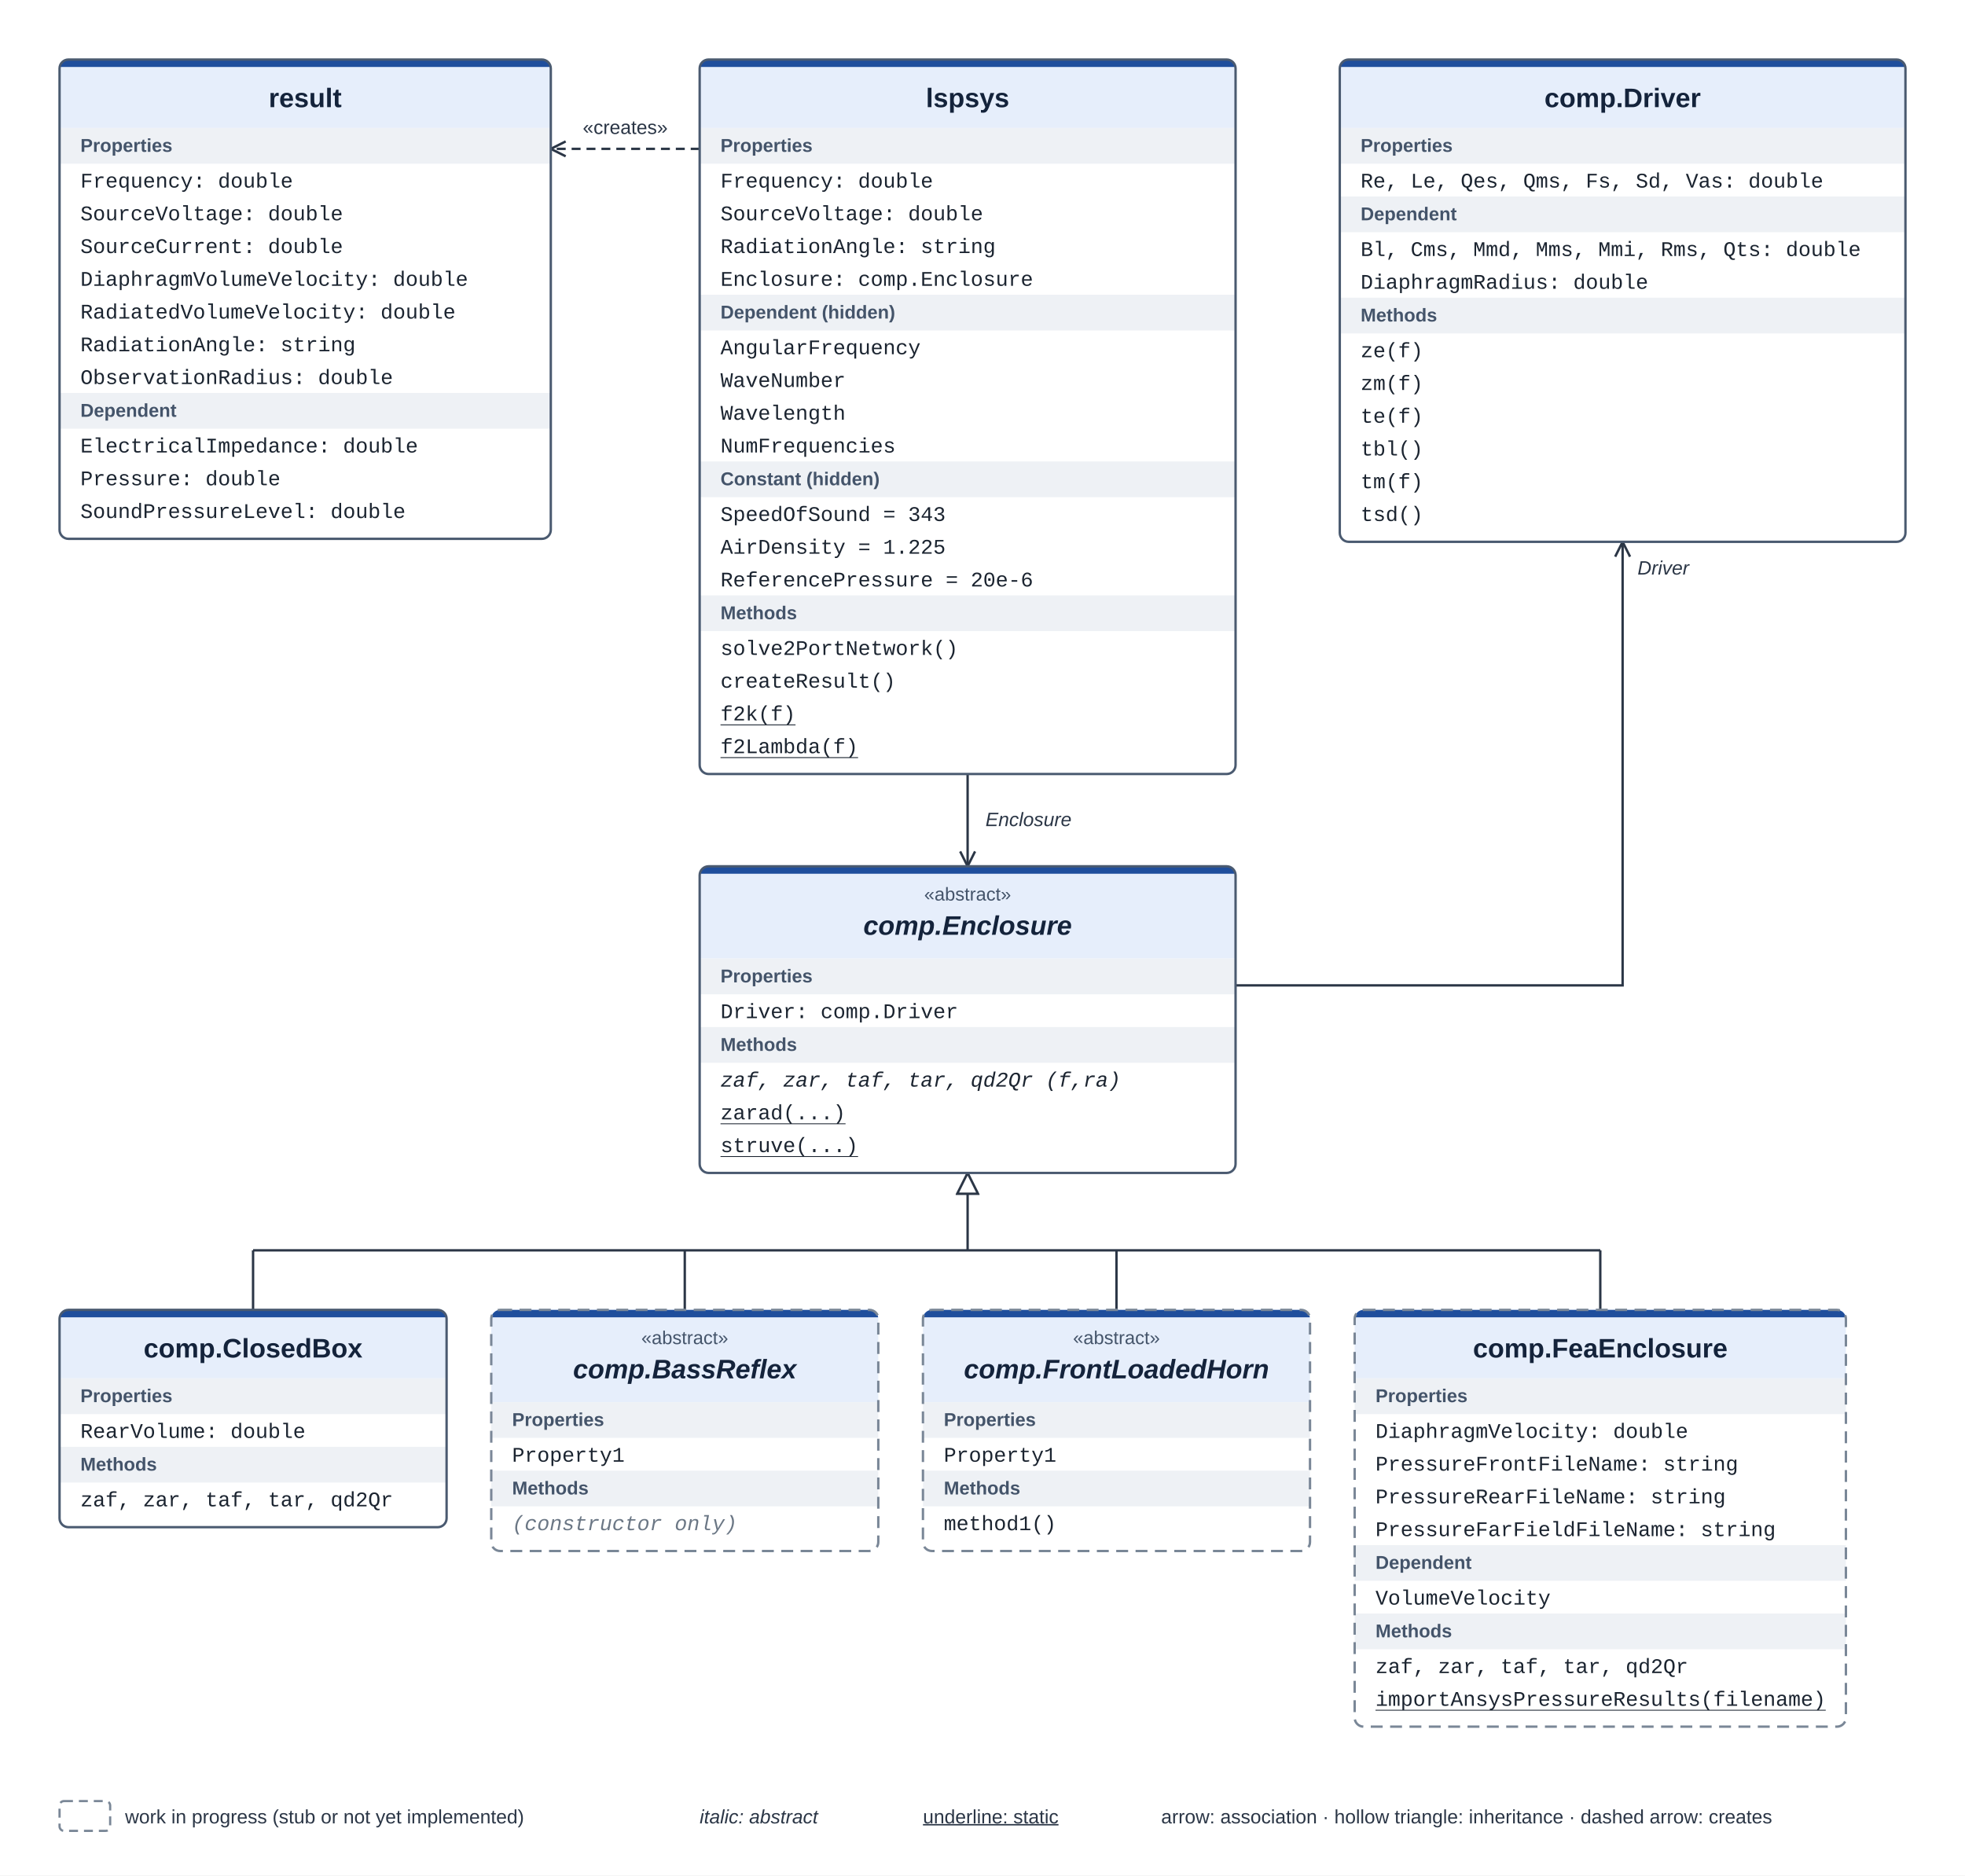
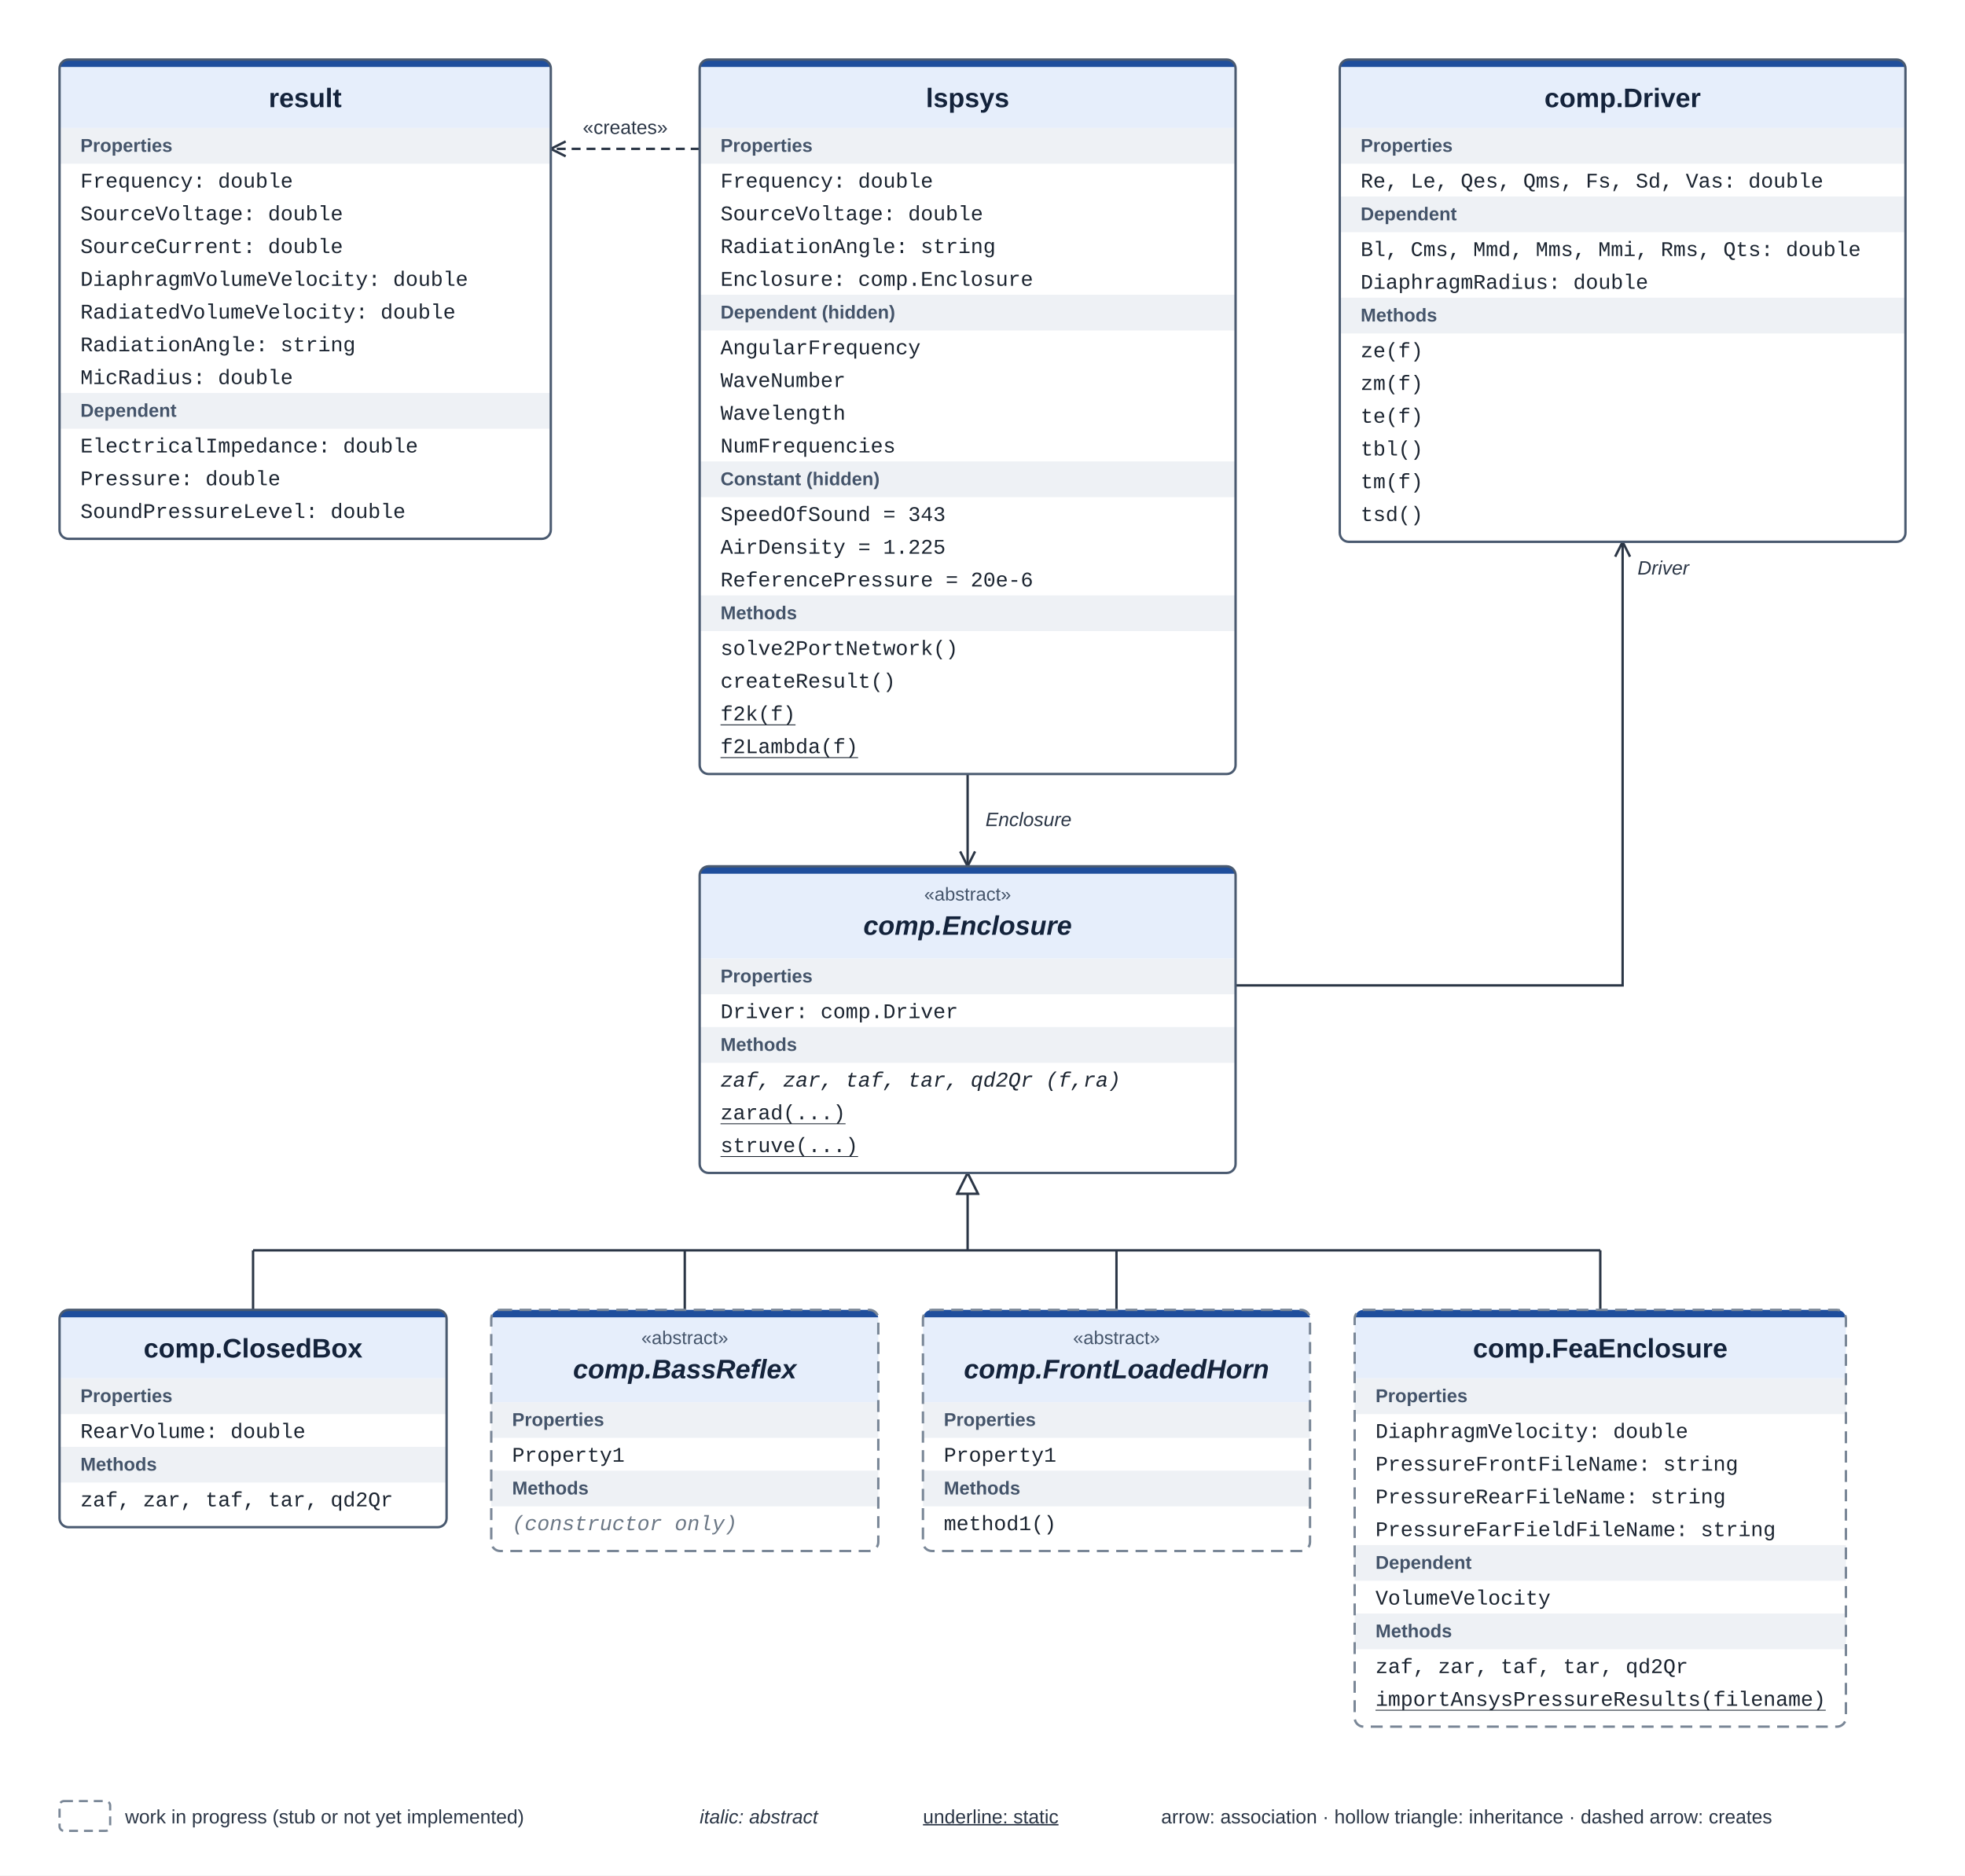
<svg xmlns="http://www.w3.org/2000/svg" width="1320" height="1260" viewBox="0 0 1320 1260" role="img">
  <defs>
    <marker id="assoc" viewBox="0 0 12 12" refX="11" refY="6" markerWidth="12" markerHeight="12" orient="auto" markerUnits="userSpaceOnUse">
      <path d="M1,1 L11,6 L1,11" fill="none" stroke="#2b3646" stroke-width="1.6" />
    </marker>
    <marker id="inherit" viewBox="0 0 16 16" refX="15" refY="8" markerWidth="16" markerHeight="16" orient="auto" markerUnits="userSpaceOnUse">
      <path d="M1,1 L15,8 L1,15 z" fill="#ffffff" stroke="#2b3646" stroke-width="1.6" />
    </marker>
  </defs>
  <rect width="100%" height="100%" fill="#ffffff" />
  <path d="M650,520 L650,582" fill="none" stroke="#2b3646" stroke-width="1.6" marker-end="url(#assoc)" />
  <text x="662" y="555" font-family="'Segoe UI', Arial, Helvetica, sans-serif" font-size="13" font-style="italic" fill="#2b3646">Enclosure</text>
  <path d="M830,662 L1090,662 L1090,364" fill="none" stroke="#2b3646" stroke-width="1.6" marker-end="url(#assoc)" />
  <text x="1100" y="386" font-family="'Segoe UI', Arial, Helvetica, sans-serif" font-size="13" font-style="italic" fill="#2b3646">Driver</text>
  <path d="M470,100 L370,100" fill="none" stroke="#2b3646" stroke-width="1.6" stroke-dasharray="6 4" marker-end="url(#assoc)" />
  <text x="420" y="90" text-anchor="middle" font-family="'Segoe UI', Arial, Helvetica, sans-serif" font-size="13" fill="#2b3646">«creates»</text>
  <path d="M650,840 L650,788" fill="none" stroke="#2b3646" stroke-width="1.6" marker-end="url(#inherit)" />
  <path d="M170,840 L1075,840" fill="none" stroke="#2b3646" stroke-width="1.6" />
  <path d="M170,840 L170,880" fill="none" stroke="#2b3646" stroke-width="1.6" />
  <path d="M460,840 L460,880" fill="none" stroke="#2b3646" stroke-width="1.6" />
  <path d="M750,840 L750,880" fill="none" stroke="#2b3646" stroke-width="1.6" />
  <path d="M1075,840 L1075,880" fill="none" stroke="#2b3646" stroke-width="1.6" />
  <clipPath id="clip1">
    <rect x="470" y="40" width="360" height="480" rx="6" />
  </clipPath>
  <rect x="470" y="40" width="360" height="480" rx="6" fill="#ffffff" />
  <g clip-path="url(#clip1)">
    <rect x="470" y="40" width="360" height="46" fill="#e6eefb" />
    <rect x="470" y="40" width="360" height="5" fill="#1f4e9c" />
    <rect x="470" y="86" width="360" height="24" fill="#eef1f5" />
    <text x="484" y="102" font-family="'Segoe UI', Arial, Helvetica, sans-serif" font-size="12.5" font-weight="bold" fill="#44546a">Properties</text>
    <text x="484" y="126" font-family="Consolas, 'Courier New', monospace" font-size="14" fill="#1b2430">Frequency: double</text>
    <text x="484" y="148" font-family="Consolas, 'Courier New', monospace" font-size="14" fill="#1b2430">SourceVoltage: double</text>
    <text x="484" y="170" font-family="Consolas, 'Courier New', monospace" font-size="14" fill="#1b2430">RadiationAngle: string</text>
    <text x="484" y="192" font-family="Consolas, 'Courier New', monospace" font-size="14" fill="#1b2430">Enclosure: comp.Enclosure</text>
    <rect x="470" y="198" width="360" height="24" fill="#eef1f5" />
    <text x="484" y="214" font-family="'Segoe UI', Arial, Helvetica, sans-serif" font-size="12.5" font-weight="bold" fill="#44546a">Dependent (hidden)</text>
    <text x="484" y="238" font-family="Consolas, 'Courier New', monospace" font-size="14" fill="#1b2430">AngularFrequency</text>
    <text x="484" y="260" font-family="Consolas, 'Courier New', monospace" font-size="14" fill="#1b2430">WaveNumber</text>
    <text x="484" y="282" font-family="Consolas, 'Courier New', monospace" font-size="14" fill="#1b2430">Wavelength</text>
    <text x="484" y="304" font-family="Consolas, 'Courier New', monospace" font-size="14" fill="#1b2430">NumFrequencies</text>
    <rect x="470" y="310" width="360" height="24" fill="#eef1f5" />
    <text x="484" y="326" font-family="'Segoe UI', Arial, Helvetica, sans-serif" font-size="12.5" font-weight="bold" fill="#44546a">Constant (hidden)</text>
    <text x="484" y="350" font-family="Consolas, 'Courier New', monospace" font-size="14" fill="#1b2430">SpeedOfSound = 343</text>
    <text x="484" y="372" font-family="Consolas, 'Courier New', monospace" font-size="14" fill="#1b2430">AirDensity = 1.225</text>
    <text x="484" y="394" font-family="Consolas, 'Courier New', monospace" font-size="14" fill="#1b2430">ReferencePressure = 20e-6</text>
    <rect x="470" y="400" width="360" height="24" fill="#eef1f5" />
    <text x="484" y="416" font-family="'Segoe UI', Arial, Helvetica, sans-serif" font-size="12.5" font-weight="bold" fill="#44546a">Methods</text>
    <text x="484" y="440" font-family="Consolas, 'Courier New', monospace" font-size="14" fill="#1b2430">solve2PortNetwork()</text>
    <text x="484" y="462" font-family="Consolas, 'Courier New', monospace" font-size="14" fill="#1b2430">createResult()</text>
    <text x="484" y="484" font-family="Consolas, 'Courier New', monospace" font-size="14" fill="#1b2430" text-decoration="underline">f2k(f)</text>
    <text x="484" y="506" font-family="Consolas, 'Courier New', monospace" font-size="14" fill="#1b2430" text-decoration="underline">f2Lambda(f)</text>
  </g>
  <text x="650" y="72" text-anchor="middle" font-family="'Segoe UI', Arial, Helvetica, sans-serif" font-size="18" font-weight="bold" fill="#14233b">lspsys</text>
  <rect x="470" y="40" width="360" height="480" rx="6" fill="none" stroke="#4a5a70" stroke-width="1.6" />
  <clipPath id="clip2">
    <rect x="40" y="40" width="330" height="322" rx="6" />
  </clipPath>
  <rect x="40" y="40" width="330" height="322" rx="6" fill="#ffffff" />
  <g clip-path="url(#clip2)">
    <rect x="40" y="40" width="330" height="46" fill="#e6eefb" />
    <rect x="40" y="40" width="330" height="5" fill="#1f4e9c" />
    <rect x="40" y="86" width="330" height="24" fill="#eef1f5" />
    <text x="54" y="102" font-family="'Segoe UI', Arial, Helvetica, sans-serif" font-size="12.5" font-weight="bold" fill="#44546a">Properties</text>
    <text x="54" y="126" font-family="Consolas, 'Courier New', monospace" font-size="14" fill="#1b2430">Frequency: double</text>
    <text x="54" y="148" font-family="Consolas, 'Courier New', monospace" font-size="14" fill="#1b2430">SourceVoltage: double</text>
    <text x="54" y="170" font-family="Consolas, 'Courier New', monospace" font-size="14" fill="#1b2430">SourceCurrent: double</text>
    <text x="54" y="192" font-family="Consolas, 'Courier New', monospace" font-size="14" fill="#1b2430">DiaphragmVolumeVelocity: double</text>
    <text x="54" y="214" font-family="Consolas, 'Courier New', monospace" font-size="14" fill="#1b2430">RadiatedVolumeVelocity: double</text>
    <text x="54" y="236" font-family="Consolas, 'Courier New', monospace" font-size="14" fill="#1b2430">RadiationAngle: string</text>
-     <text x="54" y="258" font-family="Consolas, 'Courier New', monospace" font-size="14" fill="#1b2430">ObservationRadius: double</text>
+     <text x="54" y="258" font-family="Consolas, 'Courier New', monospace" font-size="14" fill="#1b2430">MicRadius: double</text>
    <rect x="40" y="264" width="330" height="24" fill="#eef1f5" />
    <text x="54" y="280" font-family="'Segoe UI', Arial, Helvetica, sans-serif" font-size="12.5" font-weight="bold" fill="#44546a">Dependent</text>
    <text x="54" y="304" font-family="Consolas, 'Courier New', monospace" font-size="14" fill="#1b2430">ElectricalImpedance: double</text>
    <text x="54" y="326" font-family="Consolas, 'Courier New', monospace" font-size="14" fill="#1b2430">Pressure: double</text>
    <text x="54" y="348" font-family="Consolas, 'Courier New', monospace" font-size="14" fill="#1b2430">SoundPressureLevel: double</text>
  </g>
  <text x="205" y="72" text-anchor="middle" font-family="'Segoe UI', Arial, Helvetica, sans-serif" font-size="18" font-weight="bold" fill="#14233b">result</text>
  <rect x="40" y="40" width="330" height="322" rx="6" fill="none" stroke="#4a5a70" stroke-width="1.6" />
  <clipPath id="clip3">
    <rect x="900" y="40" width="380" height="324" rx="6" />
  </clipPath>
  <rect x="900" y="40" width="380" height="324" rx="6" fill="#ffffff" />
  <g clip-path="url(#clip3)">
    <rect x="900" y="40" width="380" height="46" fill="#e6eefb" />
    <rect x="900" y="40" width="380" height="5" fill="#1f4e9c" />
    <rect x="900" y="86" width="380" height="24" fill="#eef1f5" />
    <text x="914" y="102" font-family="'Segoe UI', Arial, Helvetica, sans-serif" font-size="12.5" font-weight="bold" fill="#44546a">Properties</text>
    <text x="914" y="126" font-family="Consolas, 'Courier New', monospace" font-size="14" fill="#1b2430">Re, Le, Qes, Qms, Fs, Sd, Vas: double</text>
    <rect x="900" y="132" width="380" height="24" fill="#eef1f5" />
    <text x="914" y="148" font-family="'Segoe UI', Arial, Helvetica, sans-serif" font-size="12.5" font-weight="bold" fill="#44546a">Dependent</text>
    <text x="914" y="172" font-family="Consolas, 'Courier New', monospace" font-size="14" fill="#1b2430">Bl, Cms, Mmd, Mms, Mmi, Rms, Qts: double</text>
    <text x="914" y="194" font-family="Consolas, 'Courier New', monospace" font-size="14" fill="#1b2430">DiaphragmRadius: double</text>
    <rect x="900" y="200" width="380" height="24" fill="#eef1f5" />
    <text x="914" y="216" font-family="'Segoe UI', Arial, Helvetica, sans-serif" font-size="12.5" font-weight="bold" fill="#44546a">Methods</text>
    <text x="914" y="240" font-family="Consolas, 'Courier New', monospace" font-size="14" fill="#1b2430">ze(f)</text>
    <text x="914" y="262" font-family="Consolas, 'Courier New', monospace" font-size="14" fill="#1b2430">zm(f)</text>
    <text x="914" y="284" font-family="Consolas, 'Courier New', monospace" font-size="14" fill="#1b2430">te(f)</text>
    <text x="914" y="306" font-family="Consolas, 'Courier New', monospace" font-size="14" fill="#1b2430">tbl()</text>
    <text x="914" y="328" font-family="Consolas, 'Courier New', monospace" font-size="14" fill="#1b2430">tm(f)</text>
    <text x="914" y="350" font-family="Consolas, 'Courier New', monospace" font-size="14" fill="#1b2430">tsd()</text>
  </g>
  <text x="1090" y="72" text-anchor="middle" font-family="'Segoe UI', Arial, Helvetica, sans-serif" font-size="18" font-weight="bold" fill="#14233b">comp.Driver</text>
  <rect x="900" y="40" width="380" height="324" rx="6" fill="none" stroke="#4a5a70" stroke-width="1.6" />
  <clipPath id="clip4">
    <rect x="470" y="582" width="360" height="206" rx="6" />
  </clipPath>
  <rect x="470" y="582" width="360" height="206" rx="6" fill="#ffffff" />
  <g clip-path="url(#clip4)">
    <rect x="470" y="582" width="360" height="62" fill="#e6eefb" />
    <rect x="470" y="582" width="360" height="5" fill="#1f4e9c" />
    <rect x="470" y="644" width="360" height="24" fill="#eef1f5" />
    <text x="484" y="660" font-family="'Segoe UI', Arial, Helvetica, sans-serif" font-size="12.5" font-weight="bold" fill="#44546a">Properties</text>
    <text x="484" y="684" font-family="Consolas, 'Courier New', monospace" font-size="14" fill="#1b2430">Driver: comp.Driver</text>
    <rect x="470" y="690" width="360" height="24" fill="#eef1f5" />
    <text x="484" y="706" font-family="'Segoe UI', Arial, Helvetica, sans-serif" font-size="12.5" font-weight="bold" fill="#44546a">Methods</text>
    <text x="484" y="730" font-family="Consolas, 'Courier New', monospace" font-size="14" fill="#1b2430" font-style="italic">zaf, zar, taf, tar, qd2Qr (f,ra)</text>
    <text x="484" y="752" font-family="Consolas, 'Courier New', monospace" font-size="14" fill="#1b2430" text-decoration="underline">zarad(...)</text>
    <text x="484" y="774" font-family="Consolas, 'Courier New', monospace" font-size="14" fill="#1b2430" text-decoration="underline">struve(...)</text>
  </g>
  <text x="650" y="605" text-anchor="middle" font-family="'Segoe UI', Arial, Helvetica, sans-serif" font-size="12.5" fill="#44546a">«abstract»</text>
  <text x="650" y="628" text-anchor="middle" font-family="'Segoe UI', Arial, Helvetica, sans-serif" font-size="18" font-weight="bold" font-style="italic" fill="#14233b">comp.Enclosure</text>
  <rect x="470" y="582" width="360" height="206" rx="6" fill="none" stroke="#4a5a70" stroke-width="1.6" />
  <clipPath id="clip5">
    <rect x="40" y="880" width="260" height="146" rx="6" />
  </clipPath>
  <rect x="40" y="880" width="260" height="146" rx="6" fill="#ffffff" />
  <g clip-path="url(#clip5)">
    <rect x="40" y="880" width="260" height="46" fill="#e6eefb" />
    <rect x="40" y="880" width="260" height="5" fill="#1f4e9c" />
    <rect x="40" y="926" width="260" height="24" fill="#eef1f5" />
    <text x="54" y="942" font-family="'Segoe UI', Arial, Helvetica, sans-serif" font-size="12.5" font-weight="bold" fill="#44546a">Properties</text>
    <text x="54" y="966" font-family="Consolas, 'Courier New', monospace" font-size="14" fill="#1b2430">RearVolume: double</text>
    <rect x="40" y="972" width="260" height="24" fill="#eef1f5" />
    <text x="54" y="988" font-family="'Segoe UI', Arial, Helvetica, sans-serif" font-size="12.5" font-weight="bold" fill="#44546a">Methods</text>
    <text x="54" y="1012" font-family="Consolas, 'Courier New', monospace" font-size="14" fill="#1b2430">zaf, zar, taf, tar, qd2Qr</text>
  </g>
  <text x="170" y="912" text-anchor="middle" font-family="'Segoe UI', Arial, Helvetica, sans-serif" font-size="18" font-weight="bold" fill="#14233b">comp.ClosedBox</text>
  <rect x="40" y="880" width="260" height="146" rx="6" fill="none" stroke="#4a5a70" stroke-width="1.6" />
  <clipPath id="clip6">
    <rect x="330" y="880" width="260" height="162" rx="6" />
  </clipPath>
  <rect x="330" y="880" width="260" height="162" rx="6" fill="#ffffff" />
  <g clip-path="url(#clip6)">
    <rect x="330" y="880" width="260" height="62" fill="#e6eefb" />
    <rect x="330" y="880" width="260" height="5" fill="#1f4e9c" />
    <rect x="330" y="942" width="260" height="24" fill="#eef1f5" />
    <text x="344" y="958" font-family="'Segoe UI', Arial, Helvetica, sans-serif" font-size="12.5" font-weight="bold" fill="#44546a">Properties</text>
    <text x="344" y="982" font-family="Consolas, 'Courier New', monospace" font-size="14" fill="#1b2430">Property1</text>
    <rect x="330" y="988" width="260" height="24" fill="#eef1f5" />
    <text x="344" y="1004" font-family="'Segoe UI', Arial, Helvetica, sans-serif" font-size="12.5" font-weight="bold" fill="#44546a">Methods</text>
    <text x="344" y="1028" font-family="Consolas, 'Courier New', monospace" font-size="14" fill="#6b7785" font-style="italic">(constructor only)</text>
  </g>
  <text x="460" y="903" text-anchor="middle" font-family="'Segoe UI', Arial, Helvetica, sans-serif" font-size="12.5" fill="#44546a">«abstract»</text>
  <text x="460" y="926" text-anchor="middle" font-family="'Segoe UI', Arial, Helvetica, sans-serif" font-size="18" font-weight="bold" font-style="italic" fill="#14233b">comp.BassReflex</text>
  <rect x="330" y="880" width="260" height="162" rx="6" fill="none" stroke="#7a8797" stroke-width="1.6" stroke-dasharray="8 5" />
  <clipPath id="clip7">
    <rect x="620" y="880" width="260" height="162" rx="6" />
  </clipPath>
  <rect x="620" y="880" width="260" height="162" rx="6" fill="#ffffff" />
  <g clip-path="url(#clip7)">
    <rect x="620" y="880" width="260" height="62" fill="#e6eefb" />
    <rect x="620" y="880" width="260" height="5" fill="#1f4e9c" />
    <rect x="620" y="942" width="260" height="24" fill="#eef1f5" />
    <text x="634" y="958" font-family="'Segoe UI', Arial, Helvetica, sans-serif" font-size="12.5" font-weight="bold" fill="#44546a">Properties</text>
    <text x="634" y="982" font-family="Consolas, 'Courier New', monospace" font-size="14" fill="#1b2430">Property1</text>
    <rect x="620" y="988" width="260" height="24" fill="#eef1f5" />
    <text x="634" y="1004" font-family="'Segoe UI', Arial, Helvetica, sans-serif" font-size="12.5" font-weight="bold" fill="#44546a">Methods</text>
    <text x="634" y="1028" font-family="Consolas, 'Courier New', monospace" font-size="14" fill="#1b2430">method1()</text>
  </g>
  <text x="750" y="903" text-anchor="middle" font-family="'Segoe UI', Arial, Helvetica, sans-serif" font-size="12.5" fill="#44546a">«abstract»</text>
  <text x="750" y="926" text-anchor="middle" font-family="'Segoe UI', Arial, Helvetica, sans-serif" font-size="18" font-weight="bold" font-style="italic" fill="#14233b">comp.FrontLoadedHorn</text>
  <rect x="620" y="880" width="260" height="162" rx="6" fill="none" stroke="#7a8797" stroke-width="1.6" stroke-dasharray="8 5" />
  <clipPath id="clip8">
    <rect x="910" y="880" width="330" height="280" rx="6" />
  </clipPath>
  <rect x="910" y="880" width="330" height="280" rx="6" fill="#ffffff" />
  <g clip-path="url(#clip8)">
    <rect x="910" y="880" width="330" height="46" fill="#e6eefb" />
    <rect x="910" y="880" width="330" height="5" fill="#1f4e9c" />
    <rect x="910" y="926" width="330" height="24" fill="#eef1f5" />
    <text x="924" y="942" font-family="'Segoe UI', Arial, Helvetica, sans-serif" font-size="12.5" font-weight="bold" fill="#44546a">Properties</text>
    <text x="924" y="966" font-family="Consolas, 'Courier New', monospace" font-size="14" fill="#1b2430">DiaphragmVelocity: double</text>
    <text x="924" y="988" font-family="Consolas, 'Courier New', monospace" font-size="14" fill="#1b2430">PressureFrontFileName: string</text>
    <text x="924" y="1010" font-family="Consolas, 'Courier New', monospace" font-size="14" fill="#1b2430">PressureRearFileName: string</text>
    <text x="924" y="1032" font-family="Consolas, 'Courier New', monospace" font-size="14" fill="#1b2430">PressureFarFieldFileName: string</text>
    <rect x="910" y="1038" width="330" height="24" fill="#eef1f5" />
    <text x="924" y="1054" font-family="'Segoe UI', Arial, Helvetica, sans-serif" font-size="12.5" font-weight="bold" fill="#44546a">Dependent</text>
    <text x="924" y="1078" font-family="Consolas, 'Courier New', monospace" font-size="14" fill="#1b2430">VolumeVelocity</text>
    <rect x="910" y="1084" width="330" height="24" fill="#eef1f5" />
    <text x="924" y="1100" font-family="'Segoe UI', Arial, Helvetica, sans-serif" font-size="12.5" font-weight="bold" fill="#44546a">Methods</text>
    <text x="924" y="1124" font-family="Consolas, 'Courier New', monospace" font-size="14" fill="#1b2430">zaf, zar, taf, tar, qd2Qr</text>
    <text x="924" y="1146" font-family="Consolas, 'Courier New', monospace" font-size="14" fill="#1b2430" text-decoration="underline">importAnsysPressureResults(filename)</text>
  </g>
  <text x="1075" y="912" text-anchor="middle" font-family="'Segoe UI', Arial, Helvetica, sans-serif" font-size="18" font-weight="bold" fill="#14233b">comp.FeaEnclosure</text>
  <rect x="910" y="880" width="330" height="280" rx="6" fill="none" stroke="#7a8797" stroke-width="1.6" stroke-dasharray="8 5" />
  <rect x="40" y="1210" width="34" height="20" rx="3" fill="#ffffff" stroke="#7a8797" stroke-width="1.5" stroke-dasharray="6 4" />
  <text x="84" y="1225" font-family="'Segoe UI', Arial, Helvetica, sans-serif" font-size="13" fill="#2b3646">work in progress (stub or not yet implemented)</text>
  <text x="470" y="1225" font-family="'Segoe UI', Arial, Helvetica, sans-serif" font-size="13" font-style="italic" fill="#2b3646">italic: abstract</text>
  <text x="620" y="1225" font-family="'Segoe UI', Arial, Helvetica, sans-serif" font-size="13" text-decoration="underline" fill="#2b3646">underline: static</text>
  <text x="780" y="1225" font-family="'Segoe UI', Arial, Helvetica, sans-serif" font-size="13" fill="#2b3646">arrow: association · hollow triangle: inheritance · dashed arrow: creates</text>
</svg>
